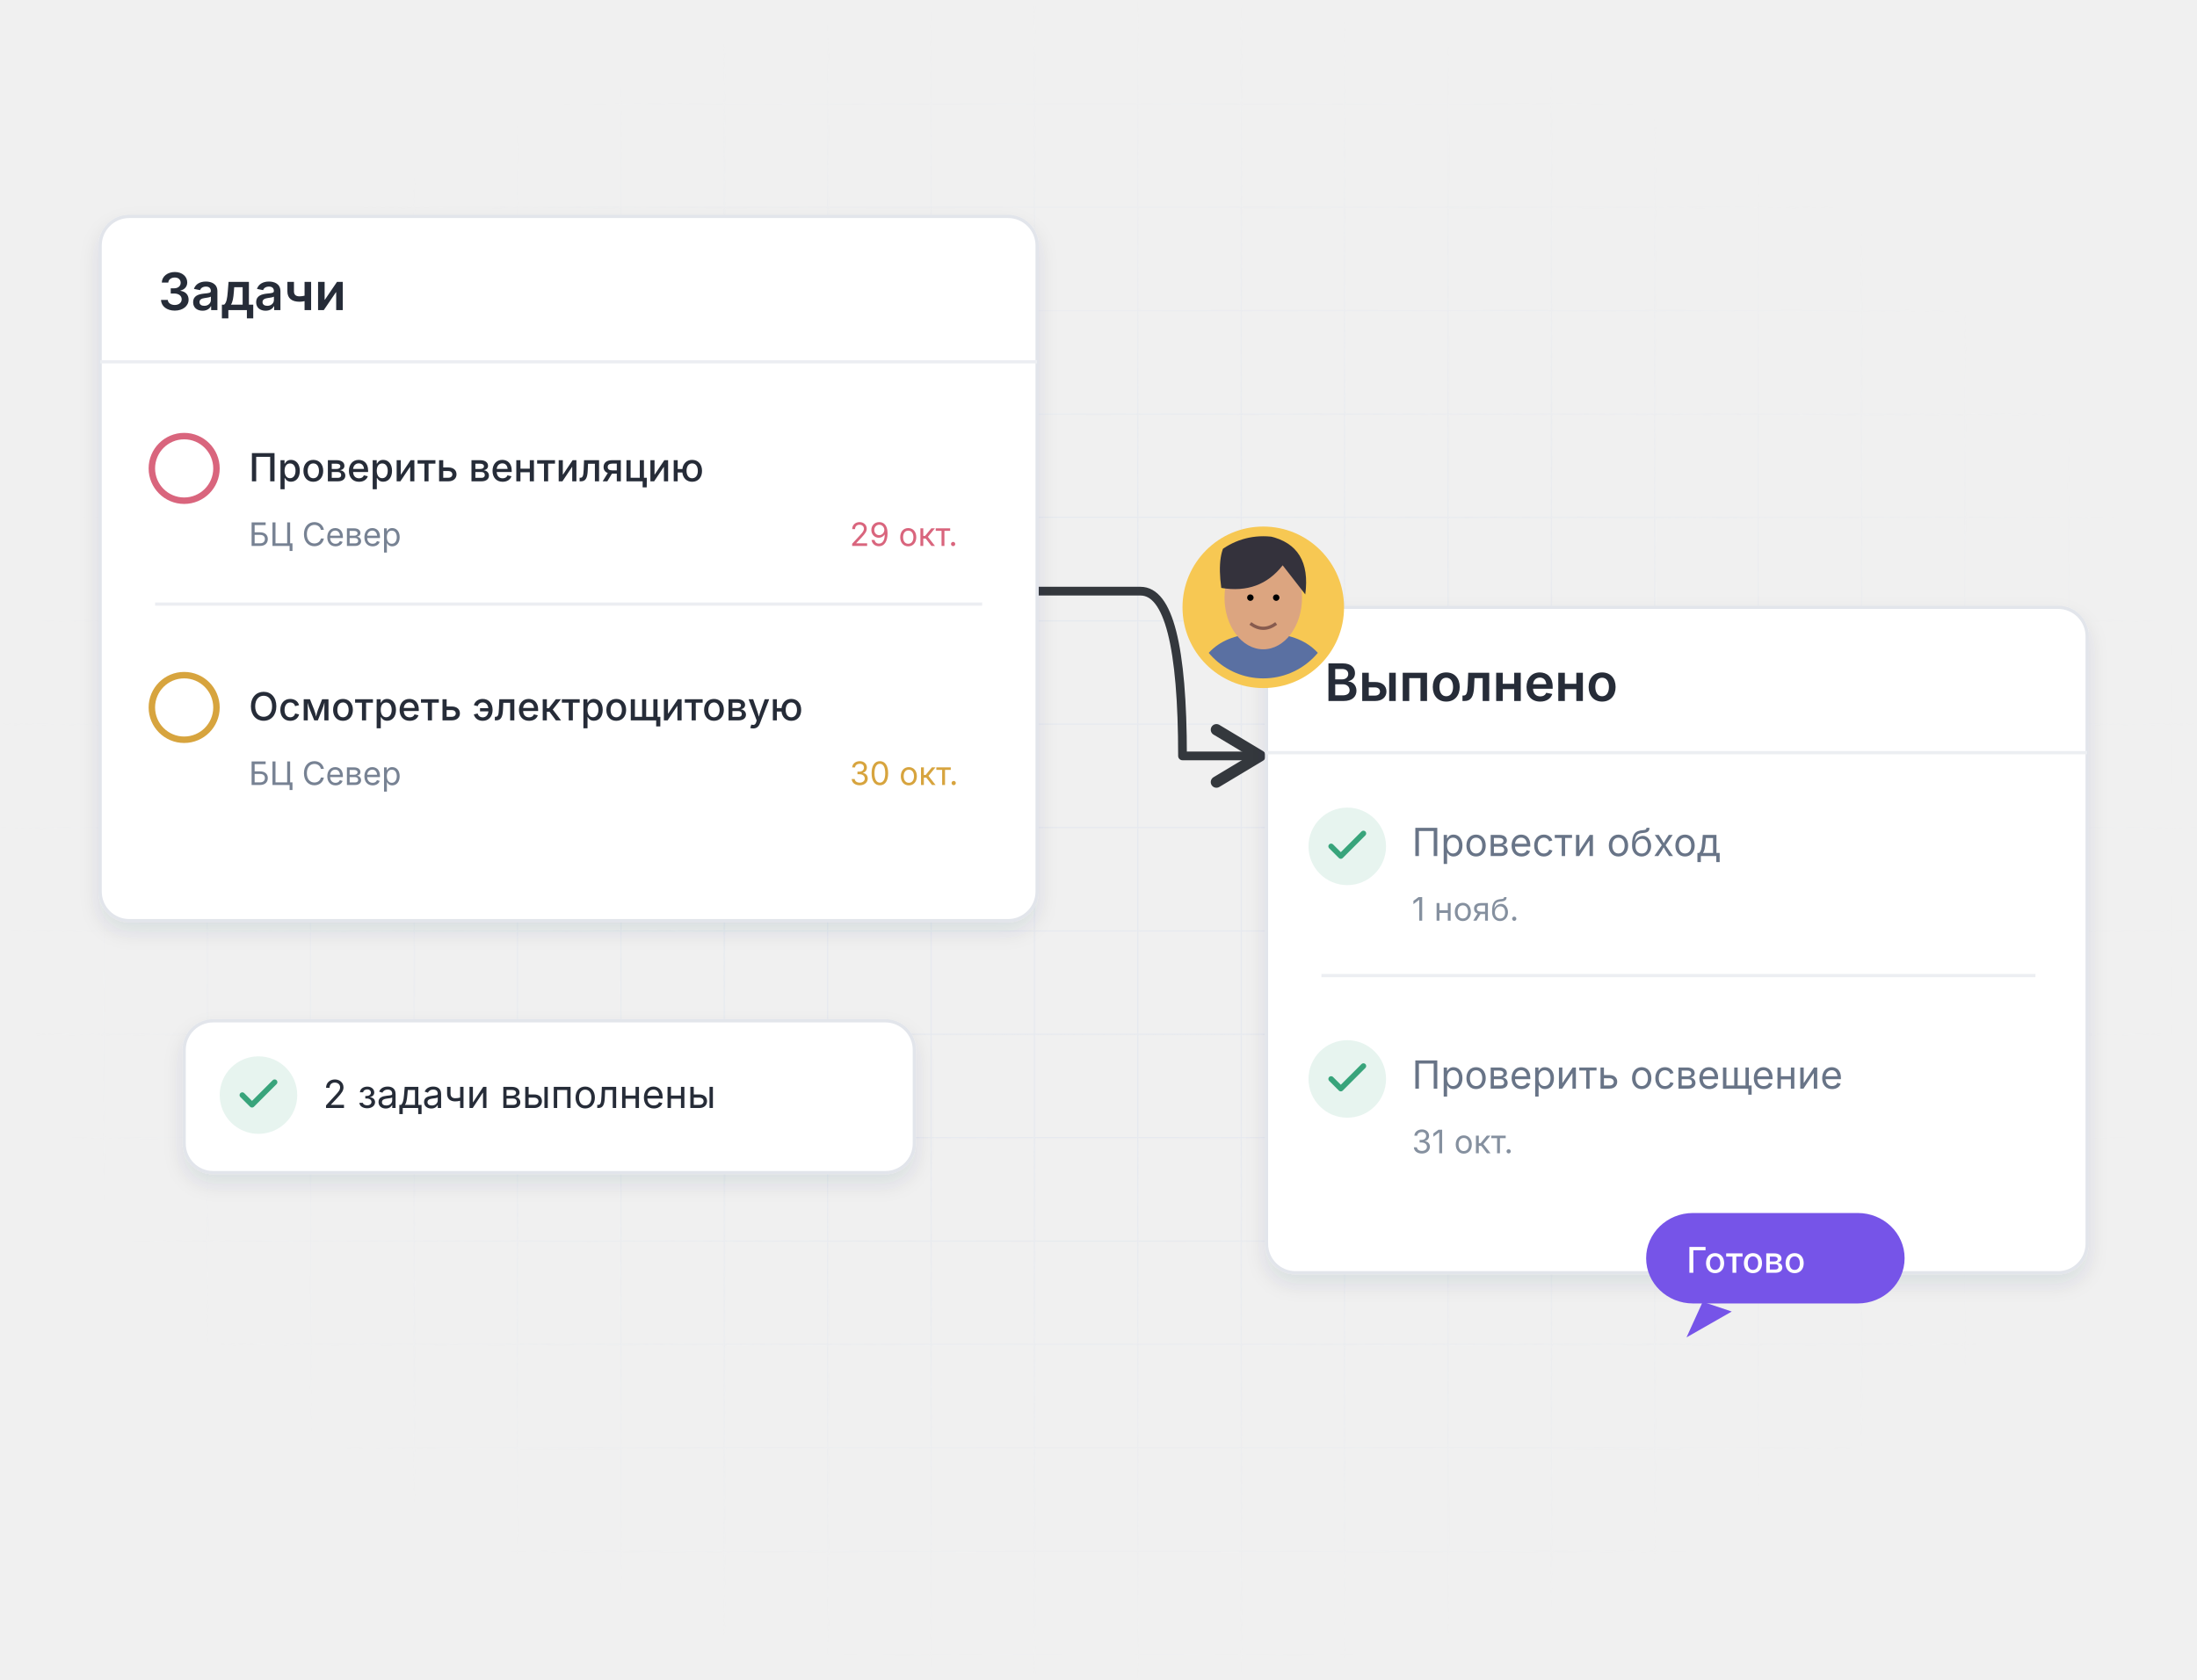
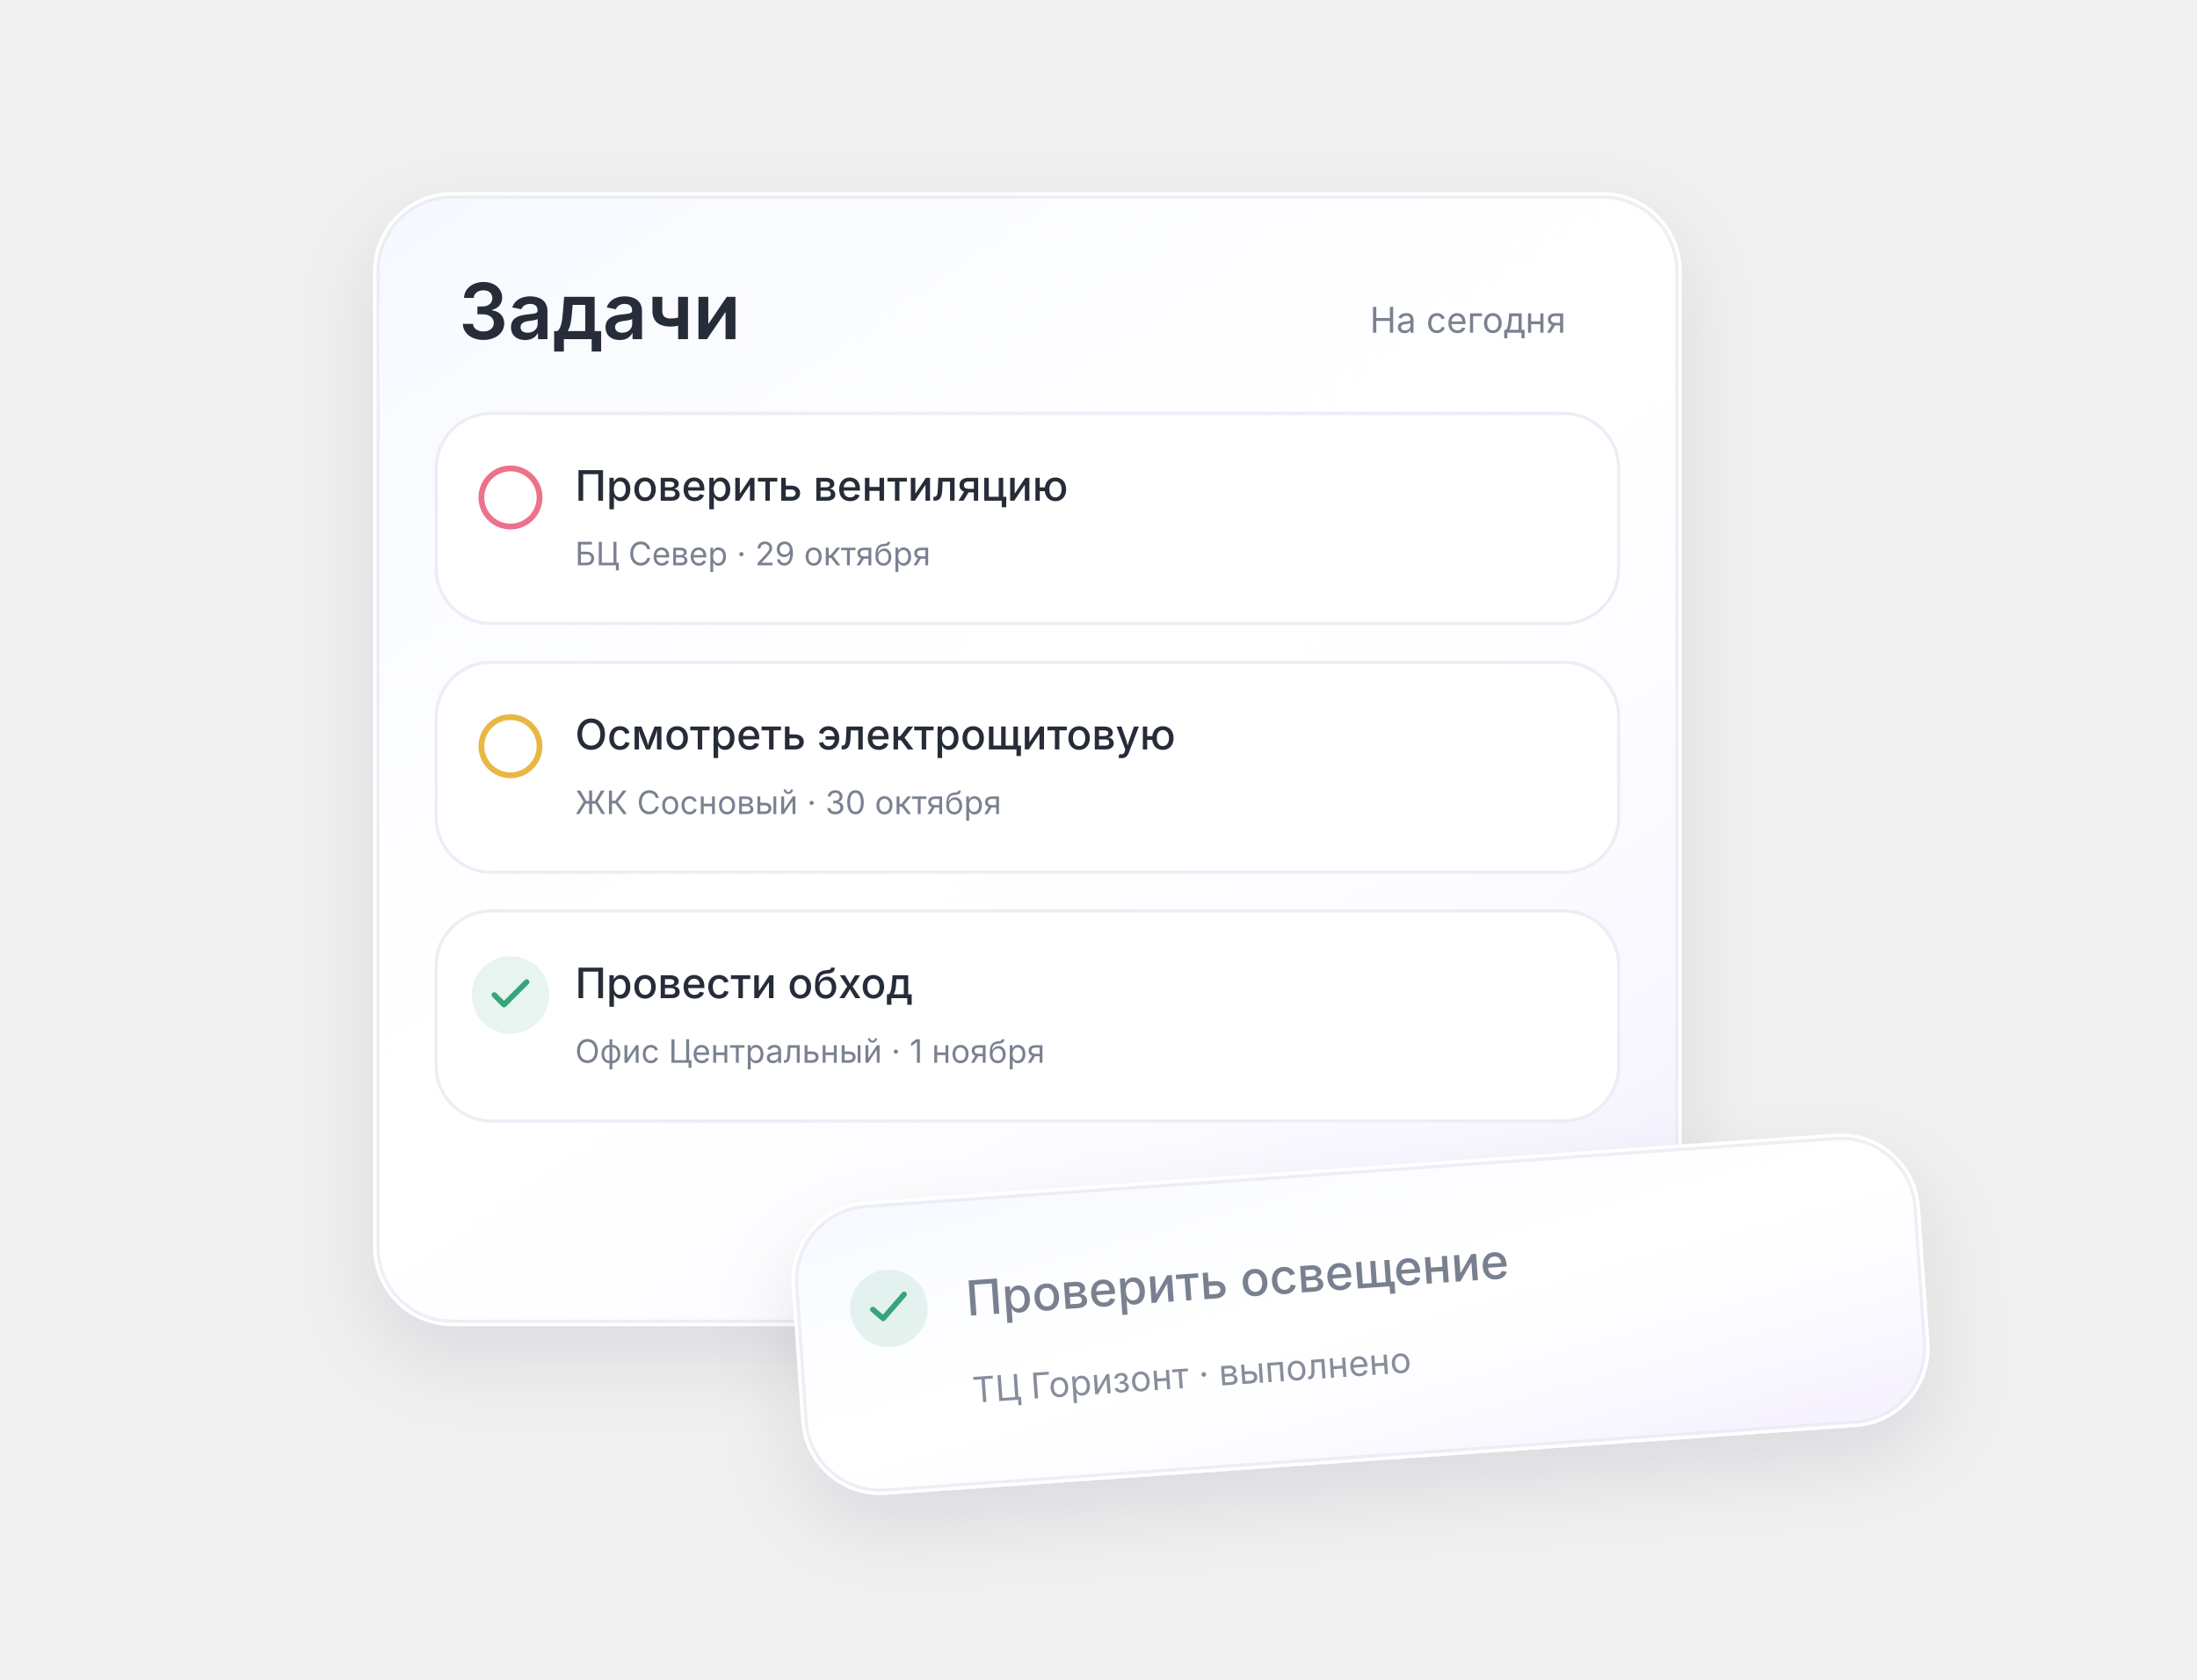
<svg xmlns="http://www.w3.org/2000/svg" width="680" height="520" viewBox="0 0 680 520">
  <defs>
+     <linearGradient id="glass" x2=".8" y2="1">
+       <stop stop-color="#f2f7ff" stop-opacity=".8" />
+       <stop offset=".55" stop-color="#fff" stop-opacity=".25" />
+       <stop offset="1" stop-color="#f4f0ff" stop-opacity=".8" />
+     </linearGradient>
    <filter id="shadow" x="-30%" y="-30%" width="170%" height="180%">
-       <feDropShadow dx="0" dy="3" stdDeviation="3" flood-color="#152c48" flood-opacity=".10" />
+       <feDropShadow dx="0" dy="10" stdDeviation="12" flood-color="#152c48" flood-opacity=".09" />
    </filter>
    <pattern id="grid" width="32" height="32" patternUnits="userSpaceOnUse">
      <path d="M32 0H0V32" fill="none" stroke="#e6e9ef" stroke-width=".7" />
    </pattern>
    <radialGradient id="fade">
      <stop offset=".35" stop-color="white" />
      <stop offset="1" stop-color="black" />
    </radialGradient>
    <mask id="mask">
      <rect width="680" height="520" fill="url(#fade)" />
    </mask>
    <marker id="arrow" markerWidth="8" markerHeight="8" refX="6" refY="4" orient="auto">
      <path d="m1 1 5 3-5 3" fill="none" stroke="#34383d" stroke-width="1.3" stroke-linecap="round" stroke-linejoin="round" />
    </marker>
  </defs>
-   <rect width="680" height="520" fill="url(#grid)" mask="url(#mask)" />
  <g font-family="Inter,Arial,sans-serif">
-     <path d="M320 183H353Q366 183 366 234H390" fill="none" stroke="#34383d" stroke-width="2.7" stroke-linecap="round" stroke-linejoin="round" marker-end="url(#arrow)" />
-     <rect x="31" y="67" width="290" height="218" rx="9" fill="#fff" stroke="#e2e5eb" filter="url(#shadow)" />
-     <text x="49" y="96" font-size="16" fill="#262c38" font-weight="600">Задачи</text>
-     <path d="M31 112H321" stroke="#eceef2" />
-     <circle cx="57" cy="145" r="10" fill="none" stroke="#d9657d" stroke-width="2" />
-     <text x="77" y="149" font-size="12" fill="#262c38" font-weight="500">Проверить вентиляцию</text>
-     <text x="77" y="169" font-size="10" fill="#778293" font-weight="400">БЦ Север</text>
-     <text x="263" y="169" font-size="10" fill="#d9657d" font-weight="400">29 окт.</text>
-     <circle cx="57" cy="219" r="10" fill="none" stroke="#d7a43e" stroke-width="2" />
-     <text x="77" y="223" font-size="12" fill="#262c38" font-weight="500">Осмотреть электрощитовую</text>
-     <text x="77" y="243" font-size="10" fill="#778293" font-weight="400">БЦ Север</text>
-     <text x="263" y="243" font-size="10" fill="#d7a43e" font-weight="400">30 окт.</text>
-     <path d="M48 187H304" stroke="#eceef2" />
-     <rect x="392" y="188" width="254" height="206" rx="9" fill="#fff" stroke="#e2e5eb" filter="url(#shadow)" />
-     <text x="410" y="217" font-size="16" fill="#262c38" font-weight="600">Выполнено</text>
-     <path d="M392 233H646" stroke="#eceef2" />
-     <circle cx="417" cy="262" r="12" fill="#38a47b" fill-opacity=".12" />
-     <path d="m412 262 3 3 7-7" stroke="#38a47b" stroke-width="1.7" fill="none" stroke-linecap="round" stroke-linejoin="round" />
-     <text x="437" y="265" font-size="12" fill="#687487" font-weight="400">Провести обход</text>
-     <text x="437" y="285" font-size="10" fill="#85909f" font-weight="400">1 нояб.</text>
-     <circle cx="417" cy="334" r="12" fill="#38a47b" fill-opacity=".12" />
-     <path d="m412 334 3 3 7-7" stroke="#38a47b" stroke-width="1.7" fill="none" stroke-linecap="round" stroke-linejoin="round" />
-     <text x="437" y="337" font-size="12" fill="#687487" font-weight="400">Проверить освещение</text>
-     <text x="437" y="357" font-size="10" fill="#85909f" font-weight="400">31 окт.</text>
-     <path d="M409 302H630" stroke="#eceef2" />
-     <rect x="57" y="316" width="226" height="47" rx="9" fill="#fff" stroke="#e2e5eb" filter="url(#shadow)" />
-     <circle cx="80" cy="339" r="12" fill="#38a47b" fill-opacity=".12" />
-     <path d="m75 339 3 3 7-7" stroke="#38a47b" stroke-width="1.7" fill="none" stroke-linecap="round" stroke-linejoin="round" />
-     <text x="100" y="343" font-size="12" fill="#262c38" font-weight="400">2 задачи выполнены</text>
-     <rect x="510" y="376" width="79" height="27" rx="14" fill="#7654e8" stroke="#7654e8" />
-     <text x="522" y="394" font-size="11" fill="white" font-weight="500">Готово</text>
-     <path d="M527 403l-5 11 14-8" fill="#7654e8" />
-     <g transform="translate(391 188)">
-       <circle r="25" fill="#f7c853" />
-       <clipPath id="avatar">
-         <circle r="22" />
-       </clipPath>
-       <g clip-path="url(#avatar)">
-         <path d="M-22 27Q-20 8 0 8Q20 8 22 27" fill="#5a70a2" />
-         <ellipse cy="-3" rx="12" ry="16" fill="#dca580" />
-         <path d="M-13-6q-3-22 15-16 13 3 11 18L6-13q-7 9-19 7" fill="#34323c" />
-         <path d="M-4 5q4 3 8 0" stroke="#875b4e" fill="none" />
-         <circle cx="-4" cy="-3" r="1" />
-         <circle cx="4" cy="-3" r="1" />
-       </g>
+     <rect x="116" y="60" width="404" height="350" rx="24" fill="#ffffff" stroke="#ffffff" filter="url(#shadow)" />
+     <rect x="117" y="61" width="402" height="348" rx="23" fill="url(#glass)" stroke="#e6e5f1" stroke-opacity=".65" />
+     <text x="142" y="105" font-size="24" fill="#262c38" font-weight="600">Задачи</text>
+     <text x="424" y="103" font-size="11" fill="#7b8190" font-weight="400">На сегодня</text>
+     <rect x="135" y="128" width="366" height="65" rx="17" fill="#fff" stroke="#eeedf6" />
+     <circle cx="158" cy="154" r="9" fill="none" stroke="#ed718a" stroke-width="1.8" />
+     <text x="178" y="155" font-size="13" fill="#262c38" font-weight="500">Проверить вентиляцию</text>
+     <text x="178" y="175" font-size="10" fill="#7a8190" font-weight="400">БЦ Север · 29 октября</text>
+     <rect x="135" y="205" width="366" height="65" rx="17" fill="#fff" stroke="#eeedf6" />
+     <circle cx="158" cy="231" r="9" fill="none" stroke="#e9b744" stroke-width="1.8" />
+     <text x="178" y="232" font-size="13" fill="#262c38" font-weight="500">Осмотреть электрощитовую</text>
+     <text x="178" y="252" font-size="10" fill="#7a8190" font-weight="400">ЖК Сосновый · 30 октября</text>
+     <rect x="135" y="282" width="366" height="65" rx="17" fill="#fff" stroke="#eeedf6" />
+     <circle cx="158" cy="308" r="12" fill="#38a47b" fill-opacity=".12" />
+     <path d="m153 308 3 3 7-7" stroke="#38a47b" stroke-width="1.7" fill="none" stroke-linecap="round" stroke-linejoin="round" />
+     <text x="178" y="309" font-size="13" fill="#262c38" font-weight="500">Провести обход</text>
+     <text x="178" y="329" font-size="10" fill="#7a8190" font-weight="400">Офис Центральный · 1 ноября</text>
+     <g transform="rotate(-4 390 399)">
+       <rect x="246" y="364" width="349" height="90" rx="24" fill="#ffffff" stroke="#ffffff" filter="url(#shadow)" />
+       <rect x="247" y="365" width="347" height="88" rx="23" fill="url(#glass)" stroke="#e6e5f1" stroke-opacity=".65" />
+       <circle cx="275" cy="397" r="12" fill="#38a47b" fill-opacity=".12" />
+       <path d="m270 397 3 3 7-7" stroke="#38a47b" stroke-width="1.7" fill="none" stroke-linecap="round" stroke-linejoin="round" />
+       <text x="299" y="401" font-size="15" fill="#798190" font-weight="500">Проверить освещение</text>
+       <text x="299" y="428" font-size="11" fill="#878d9b" font-weight="400">ТЦ Горизонт · выполнено</text>
    </g>
  </g>
</svg>
